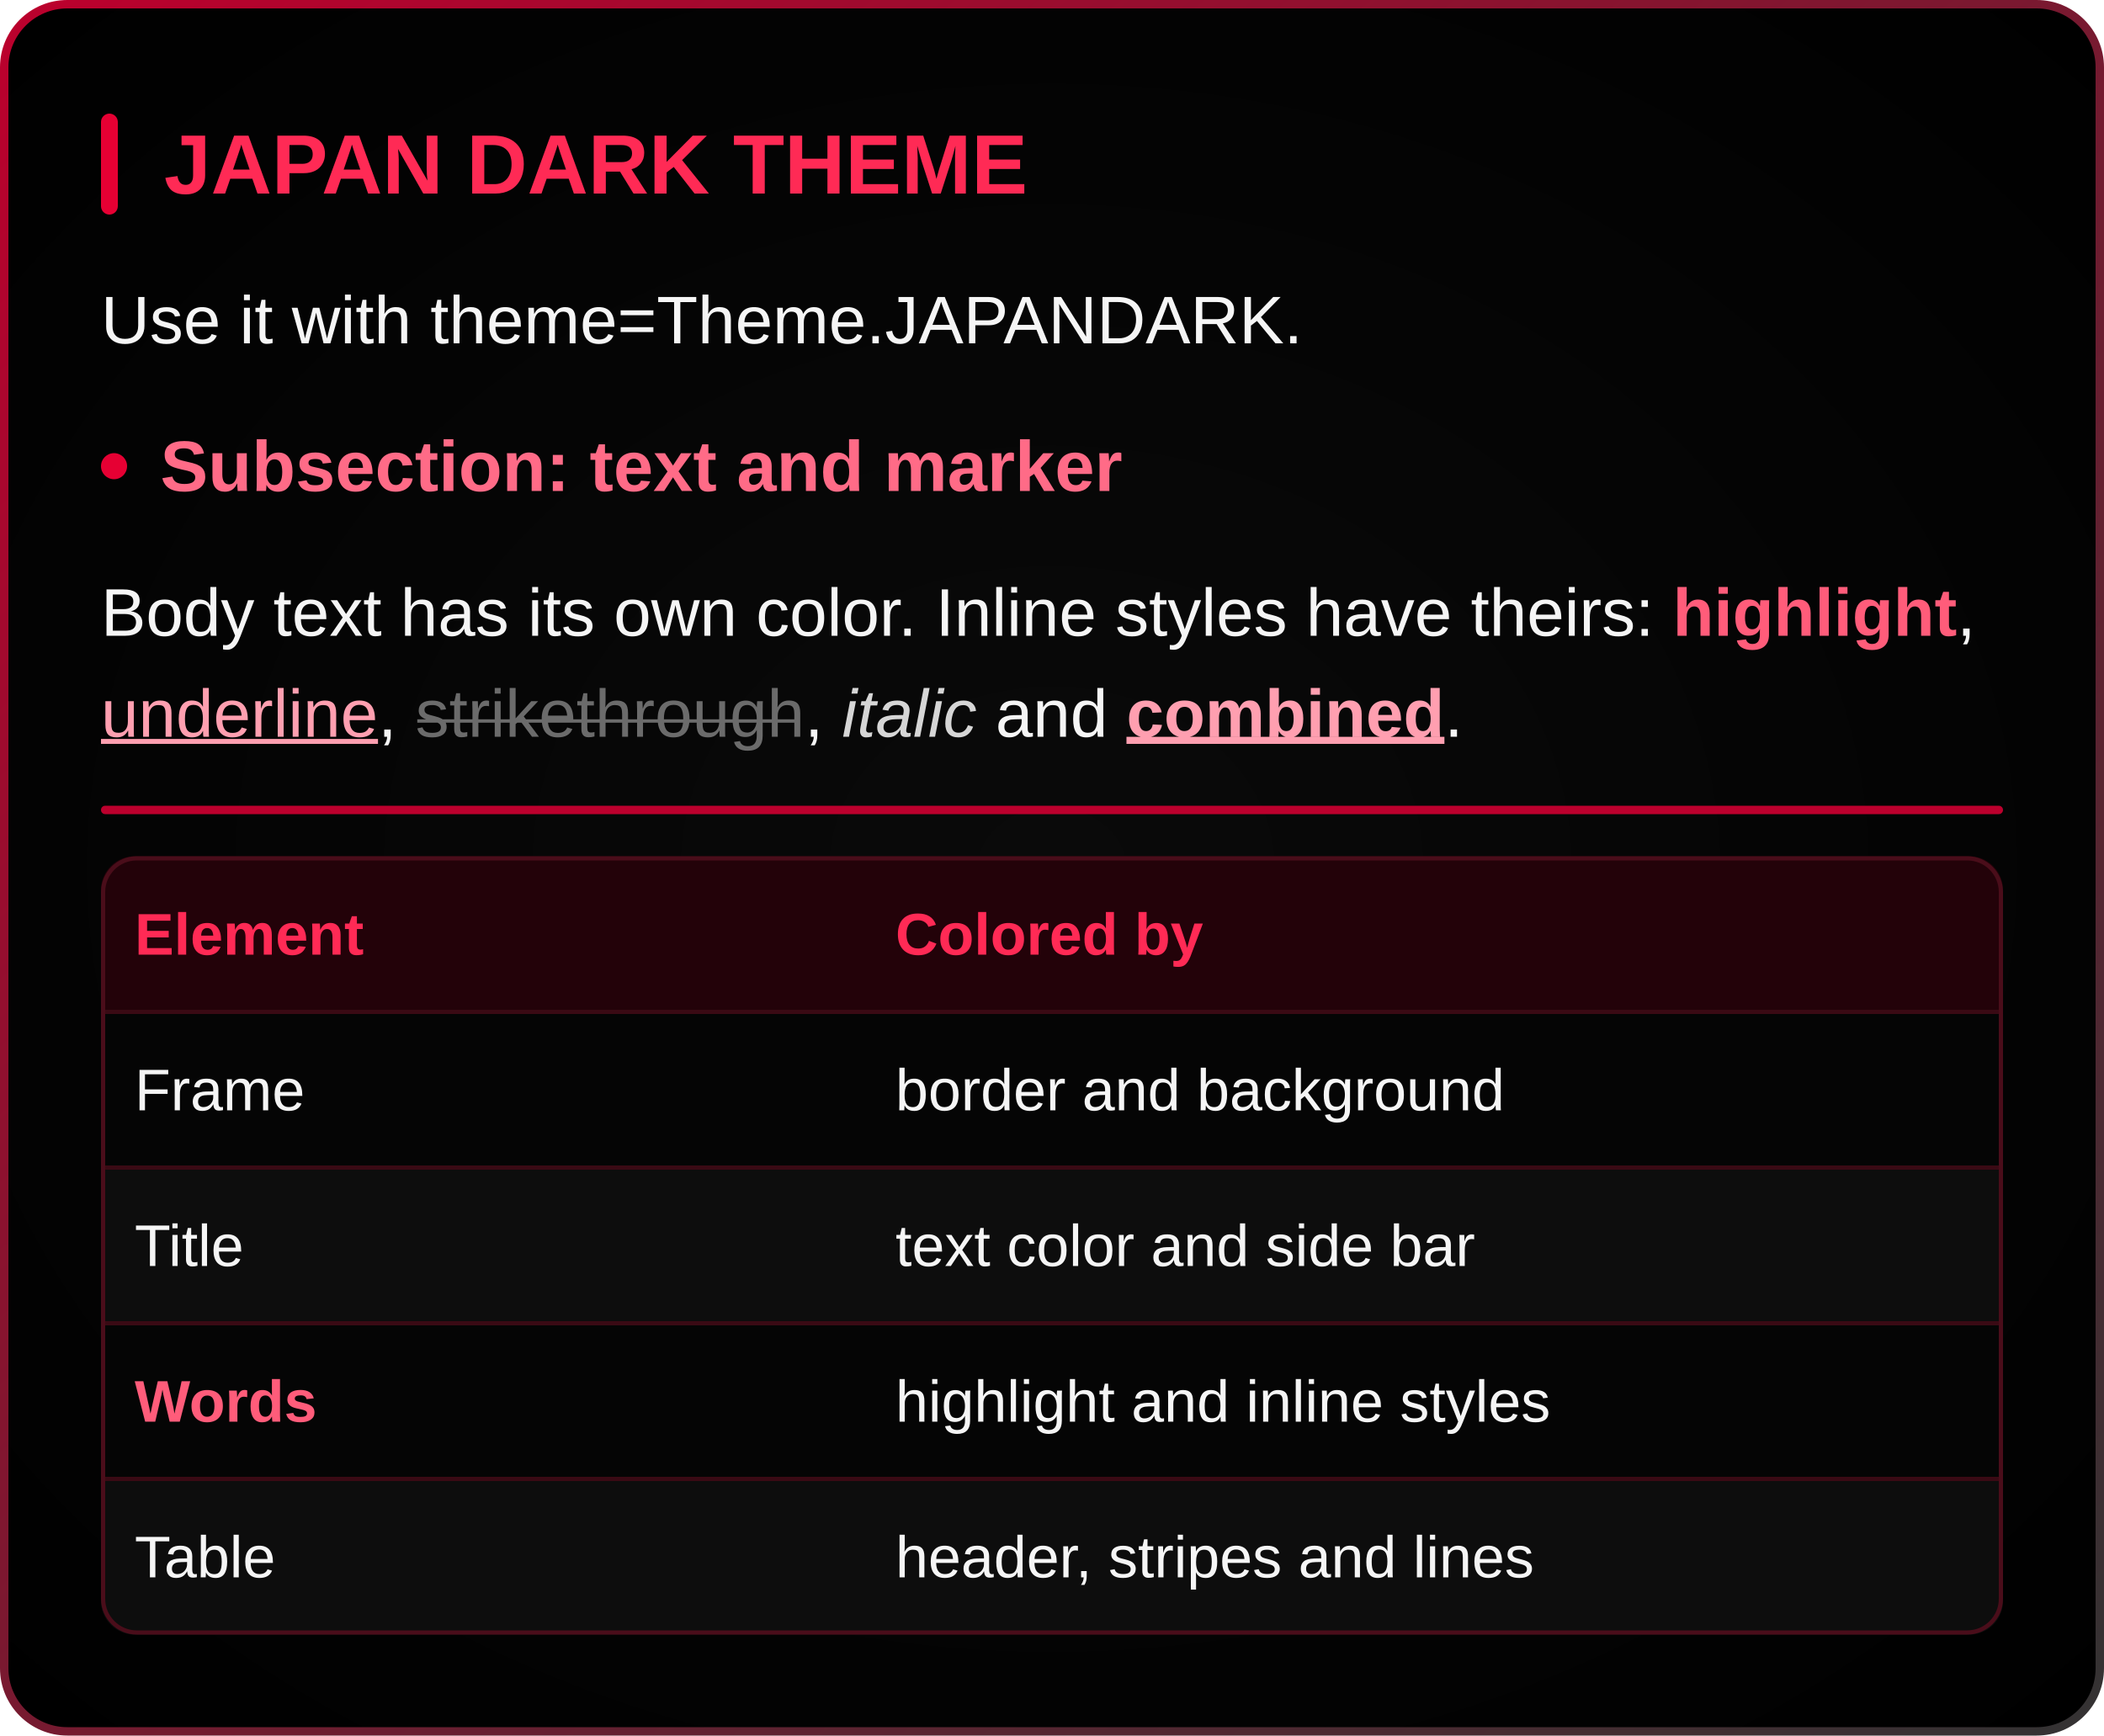
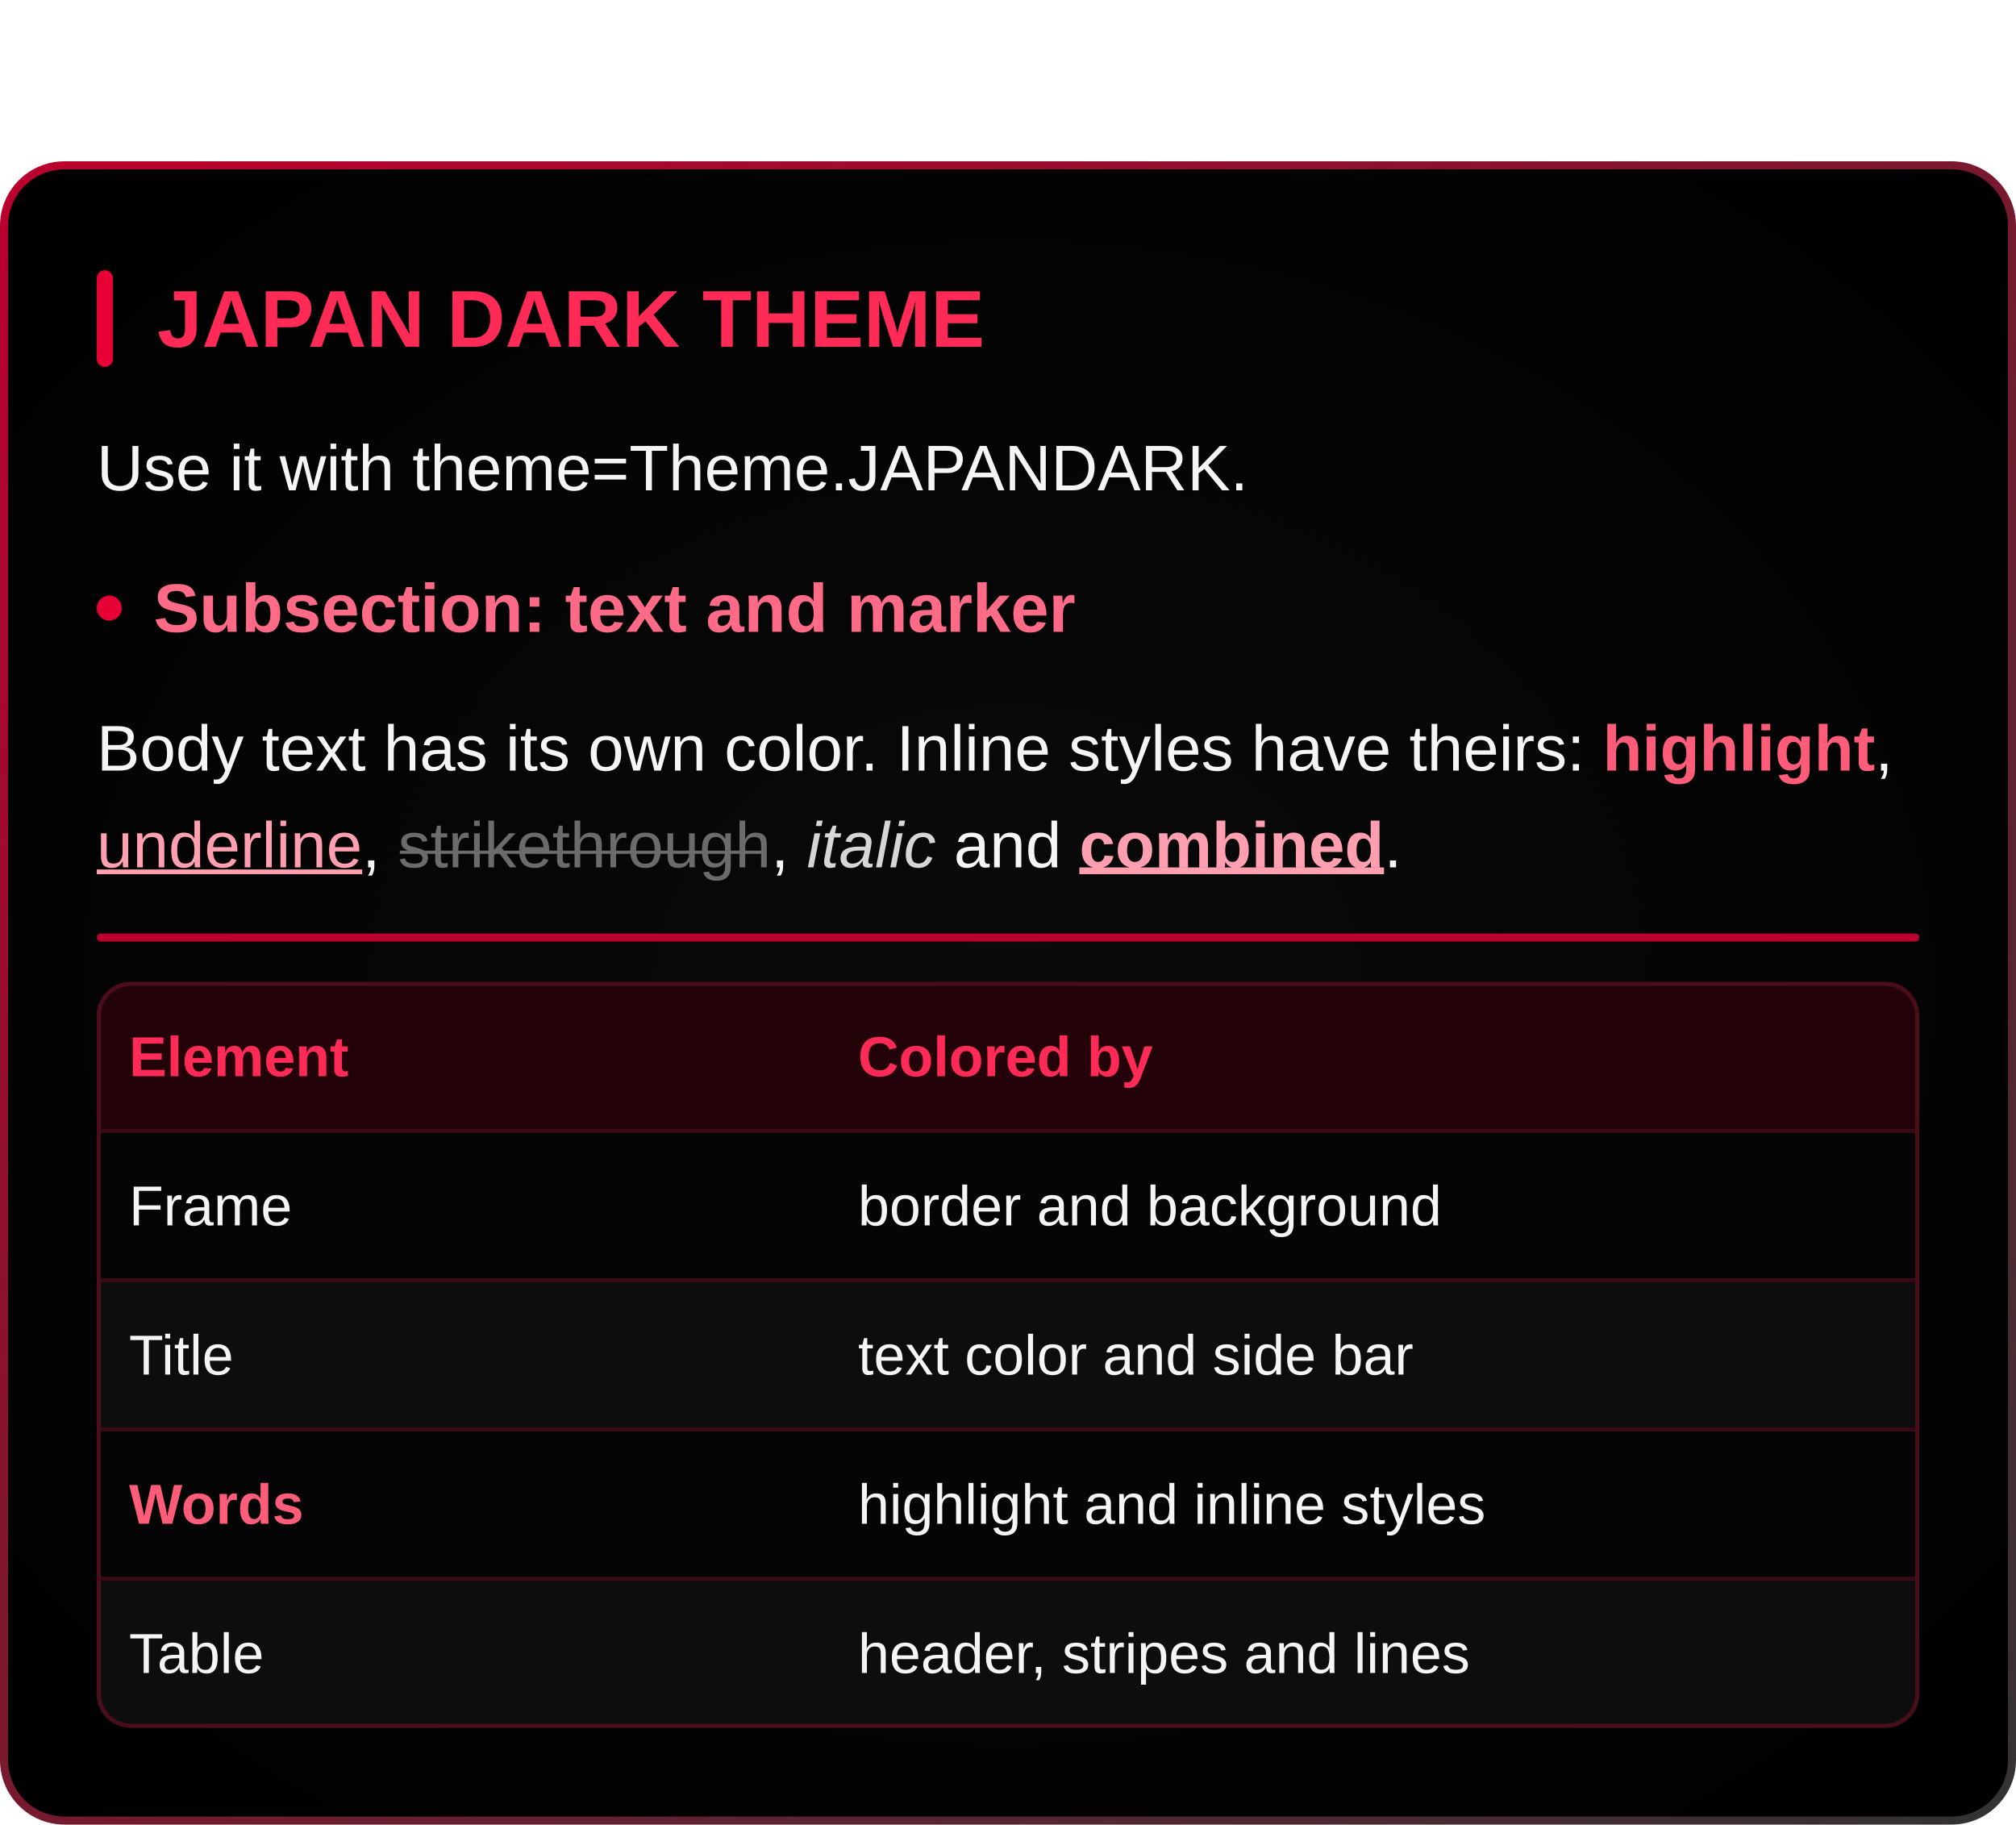
- <svg xmlns="http://www.w3.org/2000/svg" width="500" height="412.5" viewBox="0 0 500 412.5">
+ <svg xmlns="http://www.w3.org/2000/svg" width="500" height="452.5" viewBox="0 0 500 452.5">
  <style>
- @keyframes entry {
-   from { opacity: 0; transform: translateY(-24px); } to { opacity: 1; transform: none; }
+ @keyframes drop-dc5e0af1 {
+ 0% { opacity: 0; transform: translate(0px, -40px) scale(1); } 100% { opacity: 1; transform: translate(0px, 0px) scale(1); }
}
- .entry {
-   animation: entry 0.8s ease-out both;
+ .drop-dc5e0af1 {
+   animation: drop-dc5e0af1 0.8s cubic-bezier(0.22, 1, 0.36, 1) 0s 1 both;
  transform-box: fill-box;
  transform-origin: center;
}
@media (prefers-reduced-motion: reduce) {
-   .entry { animation: none; }
+   .drop-dc5e0af1 { animation: none; }
}
</style>
-   <g class="entry">
-     <defs>
-       <radialGradient id="background" cx="0.5" cy="0.5" r="0.7">
-         <stop offset="0" stop-color="#0A0A0A" />
-         <stop offset="1" stop-color="#000000" />
-       </radialGradient>
-       <linearGradient id="border" x1="0" y1="0" x2="1" y2="1">
-         <stop offset="0" stop-color="#BC002D" />
-         <stop offset="1" stop-color="#333333" />
-       </linearGradient>
-     </defs>
-     <rect x="1" y="1" width="498" height="410.5" rx="15" fill="url(#background)" stroke="none" stroke-width="2" />
-     <rect x="1" y="1" width="498" height="410.5" rx="15" fill="none" stroke="url(#border)" stroke-width="2" />
-     <g font-family="Arial, Helvetica, sans-serif">
-       <rect x="24.0" y="27.0" width="4" height="24.0" rx="2" fill="#E60033" />
-       <text x="39.0" y="46.0" font-size="20" fill="#FF2A55" font-weight="700">JAPAN DARK THEME</text>
-       <text x="24.0" y="81.6" font-size="16" fill="#F5F5F5">Use it with theme=Theme.JAPANDARK.</text>
-       <circle cx="27.1" cy="110.8" r="3.1" fill="#E60033" />
-       <text x="38.1" y="116.7" font-size="17" fill="#FF6B87" font-weight="700">Subsection: text and marker</text>
-       <text x="24.0" y="151.1" font-size="16" fill="#F5F5F5">Body text has its own color. Inline styles have theirs: <tspan fill="#FF5C7A" font-weight="700">highlight</tspan>,</text>
-       <text x="24.0" y="175.1" font-size="16" fill="#F5F5F5">
-         <tspan fill="#FF9FB0" text-decoration="underline">underline</tspan>, <tspan fill="#6B6B6B" text-decoration="line-through">strikethrough</tspan>, <tspan fill="#D6D6D6" font-style="italic">italic</tspan> and <tspan fill="#FF9FB0" font-weight="700" text-decoration="underline">combined</tspan>.</text>
-       <rect x="24.0" y="191.5" width="452.0" height="2" rx="1" fill="#BC002D" />
-       <clipPath id="table-clip-24-204">
-         <rect x="24.0" y="203.5" width="452.0" height="185.0" rx="8" />
-       </clipPath>
-       <g clip-path="url(#table-clip-24-204)">
-         <rect x="24.0" y="203.5" width="452.0" height="185.0" fill="#050505" />
-         <rect x="24.0" y="203.5" width="452.0" height="37.0" fill="#230209" />
-         <rect x="24.0" y="277.5" width="452.0" height="37.0" fill="#0D0D0D" />
-         <rect x="24.0" y="351.5" width="452.0" height="37.0" fill="#0D0D0D" />
+   <g transform="translate(0 40)">
+     <g class="drop-dc5e0af1">
+       <defs>
+         <radialGradient id="background" cx="0.5" cy="0.5" r="0.7">
+           <stop offset="0" stop-color="#0A0A0A" />
+           <stop offset="1" stop-color="#000000" />
+         </radialGradient>
+         <linearGradient id="border" x1="0" y1="0" x2="1" y2="1">
+           <stop offset="0" stop-color="#BC002D" />
+           <stop offset="1" stop-color="#333333" />
+         </linearGradient>
+       </defs>
+       <rect x="1" y="1" width="498" height="410.5" rx="15" fill="url(#background)" stroke="none" stroke-width="2" />
+       <rect x="1" y="1" width="498" height="410.5" rx="15" fill="none" stroke="url(#border)" stroke-width="2" />
+       <g font-family="Arial, Helvetica, sans-serif">
+         <rect x="24.0" y="27.0" width="4" height="24.0" rx="2" fill="#E60033" />
+         <text x="39.0" y="46.0" font-size="20" fill="#FF2A55" font-weight="700">JAPAN DARK THEME</text>
+         <text x="24.0" y="81.6" font-size="16" fill="#F5F5F5">Use it with theme=Theme.JAPANDARK.</text>
+         <circle cx="27.1" cy="110.8" r="3.1" fill="#E60033" />
+         <text x="38.1" y="116.7" font-size="17" fill="#FF6B87" font-weight="700">Subsection: text and marker</text>
+         <text x="24.0" y="151.1" font-size="16" fill="#F5F5F5">Body text has its own color. Inline styles have theirs: <tspan fill="#FF5C7A" font-weight="700">highlight</tspan>,</text>
+         <text x="24.0" y="175.1" font-size="16" fill="#F5F5F5">
+           <tspan fill="#FF9FB0" text-decoration="underline">underline</tspan>, <tspan fill="#6B6B6B" text-decoration="line-through">strikethrough</tspan>, <tspan fill="#D6D6D6" font-style="italic">italic</tspan> and <tspan fill="#FF9FB0" font-weight="700" text-decoration="underline">combined</tspan>.</text>
+         <rect x="24.0" y="191.5" width="452.0" height="2" rx="1" fill="#BC002D" />
+         <clipPath id="table-clip-24-204">
+           <rect x="24.0" y="203.5" width="452.0" height="185.0" rx="8" />
+         </clipPath>
+         <g clip-path="url(#table-clip-24-204)">
+           <rect x="24.0" y="203.5" width="452.0" height="185.0" fill="#050505" />
+           <rect x="24.0" y="203.5" width="452.0" height="37.0" fill="#230209" />
+           <rect x="24.0" y="277.5" width="452.0" height="37.0" fill="#0D0D0D" />
+           <rect x="24.0" y="351.5" width="452.0" height="37.0" fill="#0D0D0D" />
+         </g>
+         <line x1="24.0" y1="240.5" x2="476.0" y2="240.5" stroke="#3A0A14" stroke-width="1" />
+         <line x1="24.0" y1="277.5" x2="476.0" y2="277.5" stroke="#3A0A14" stroke-width="1" />
+         <line x1="24.0" y1="314.5" x2="476.0" y2="314.5" stroke="#3A0A14" stroke-width="1" />
+         <line x1="24.0" y1="351.5" x2="476.0" y2="351.5" stroke="#3A0A14" stroke-width="1" />
+         <text x="32.0" y="226.9" font-size="14" fill="#FF2A55" font-weight="700">Element</text>
+         <text x="212.8" y="226.9" font-size="14" fill="#FF2A55" font-weight="700">Colored by</text>
+         <text x="32.0" y="263.9" font-size="14" fill="#F5F5F5">Frame</text>
+         <text x="212.8" y="263.9" font-size="14" fill="#F5F5F5">border and background</text>
+         <text x="32.0" y="300.9" font-size="14" fill="#F5F5F5">Title</text>
+         <text x="212.8" y="300.9" font-size="14" fill="#F5F5F5">text color and side bar</text>
+         <text x="32.0" y="337.9" font-size="14" fill="#F5F5F5">
+           <tspan fill="#FF5C7A" font-weight="700">Words</tspan>
+         </text>
+         <text x="212.8" y="337.9" font-size="14" fill="#F5F5F5">highlight and inline styles</text>
+         <text x="32.0" y="374.9" font-size="14" fill="#F5F5F5">Table</text>
+         <text x="212.8" y="374.9" font-size="14" fill="#F5F5F5">header, stripes and lines</text>
+         <rect x="24.5" y="204.0" width="451.0" height="184.0" rx="8" fill="none" stroke="#4A0D1A" stroke-width="1" />
      </g>
-       <line x1="24.0" y1="240.5" x2="476.0" y2="240.5" stroke="#3A0A14" stroke-width="1" />
-       <line x1="24.0" y1="277.5" x2="476.0" y2="277.5" stroke="#3A0A14" stroke-width="1" />
-       <line x1="24.0" y1="314.5" x2="476.0" y2="314.5" stroke="#3A0A14" stroke-width="1" />
-       <line x1="24.0" y1="351.5" x2="476.0" y2="351.5" stroke="#3A0A14" stroke-width="1" />
-       <text x="32.0" y="226.9" font-size="14" fill="#FF2A55" font-weight="700">Element</text>
-       <text x="212.8" y="226.9" font-size="14" fill="#FF2A55" font-weight="700">Colored by</text>
-       <text x="32.0" y="263.9" font-size="14" fill="#F5F5F5">Frame</text>
-       <text x="212.8" y="263.9" font-size="14" fill="#F5F5F5">border and background</text>
-       <text x="32.0" y="300.9" font-size="14" fill="#F5F5F5">Title</text>
-       <text x="212.8" y="300.9" font-size="14" fill="#F5F5F5">text color and side bar</text>
-       <text x="32.0" y="337.9" font-size="14" fill="#F5F5F5">
-         <tspan fill="#FF5C7A" font-weight="700">Words</tspan>
-       </text>
-       <text x="212.8" y="337.9" font-size="14" fill="#F5F5F5">highlight and inline styles</text>
-       <text x="32.0" y="374.9" font-size="14" fill="#F5F5F5">Table</text>
-       <text x="212.8" y="374.9" font-size="14" fill="#F5F5F5">header, stripes and lines</text>
-       <rect x="24.5" y="204.0" width="451.0" height="184.0" rx="8" fill="none" stroke="#4A0D1A" stroke-width="1" />
    </g>
  </g>
</svg>
